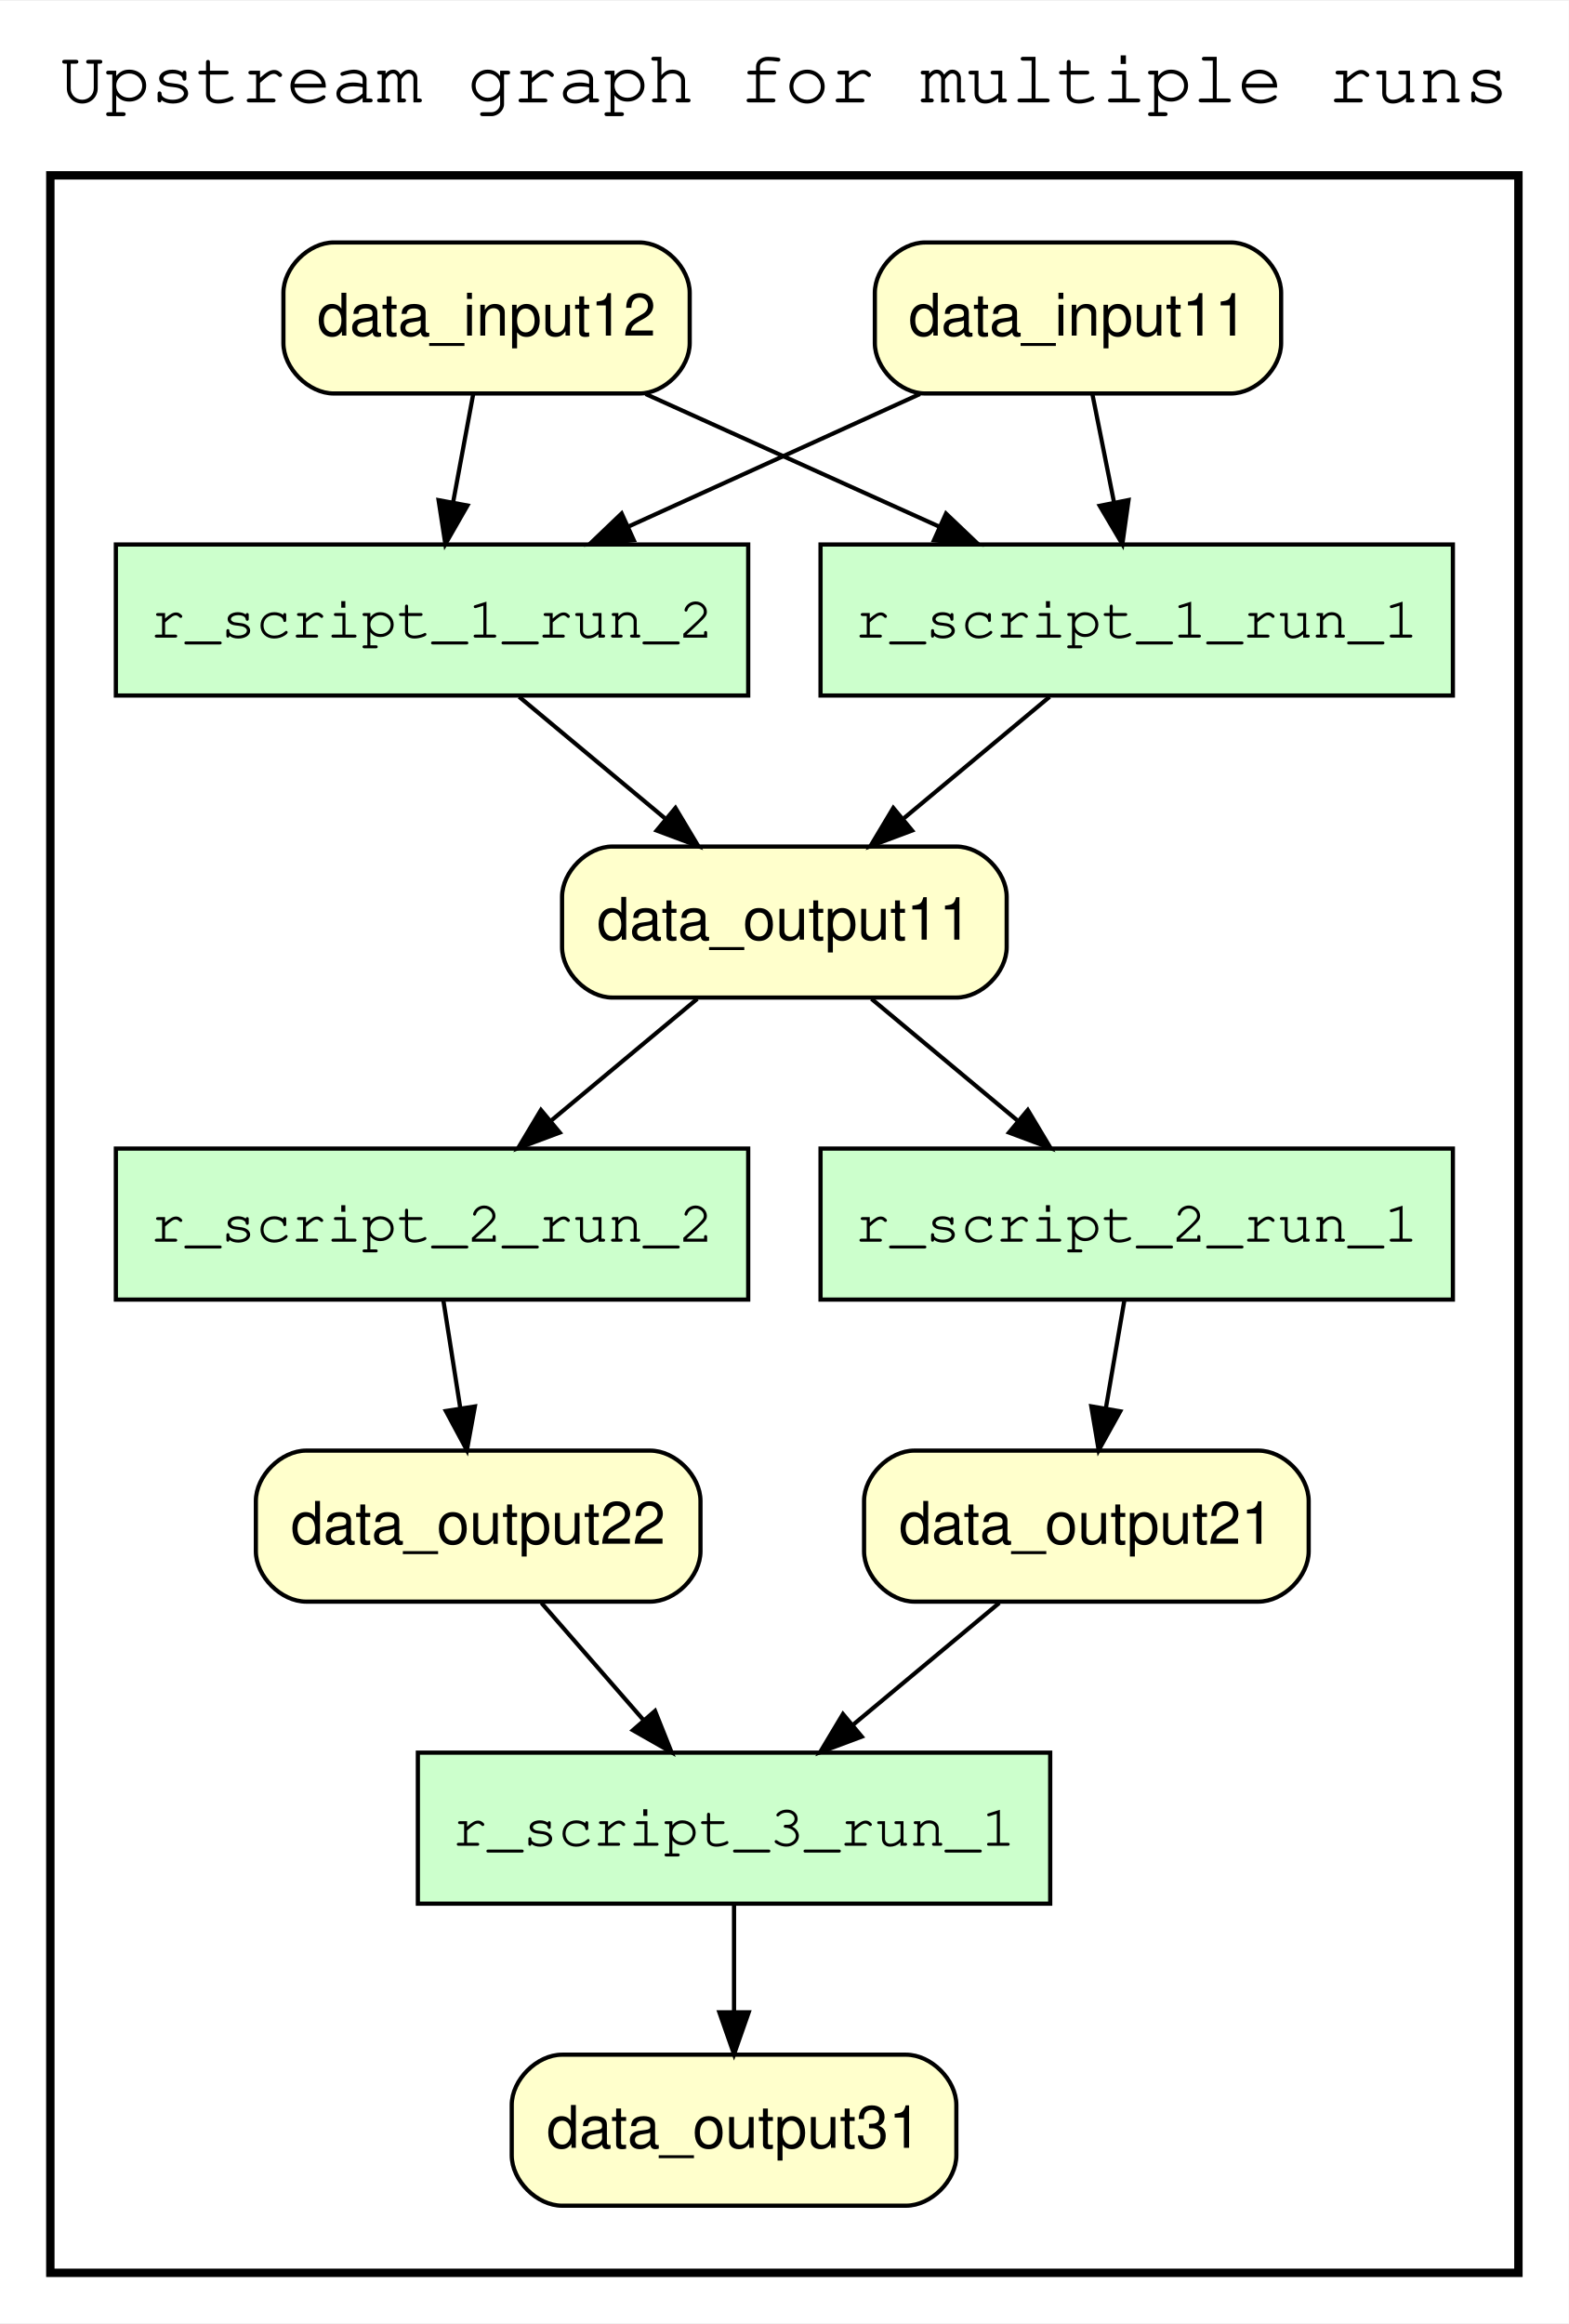
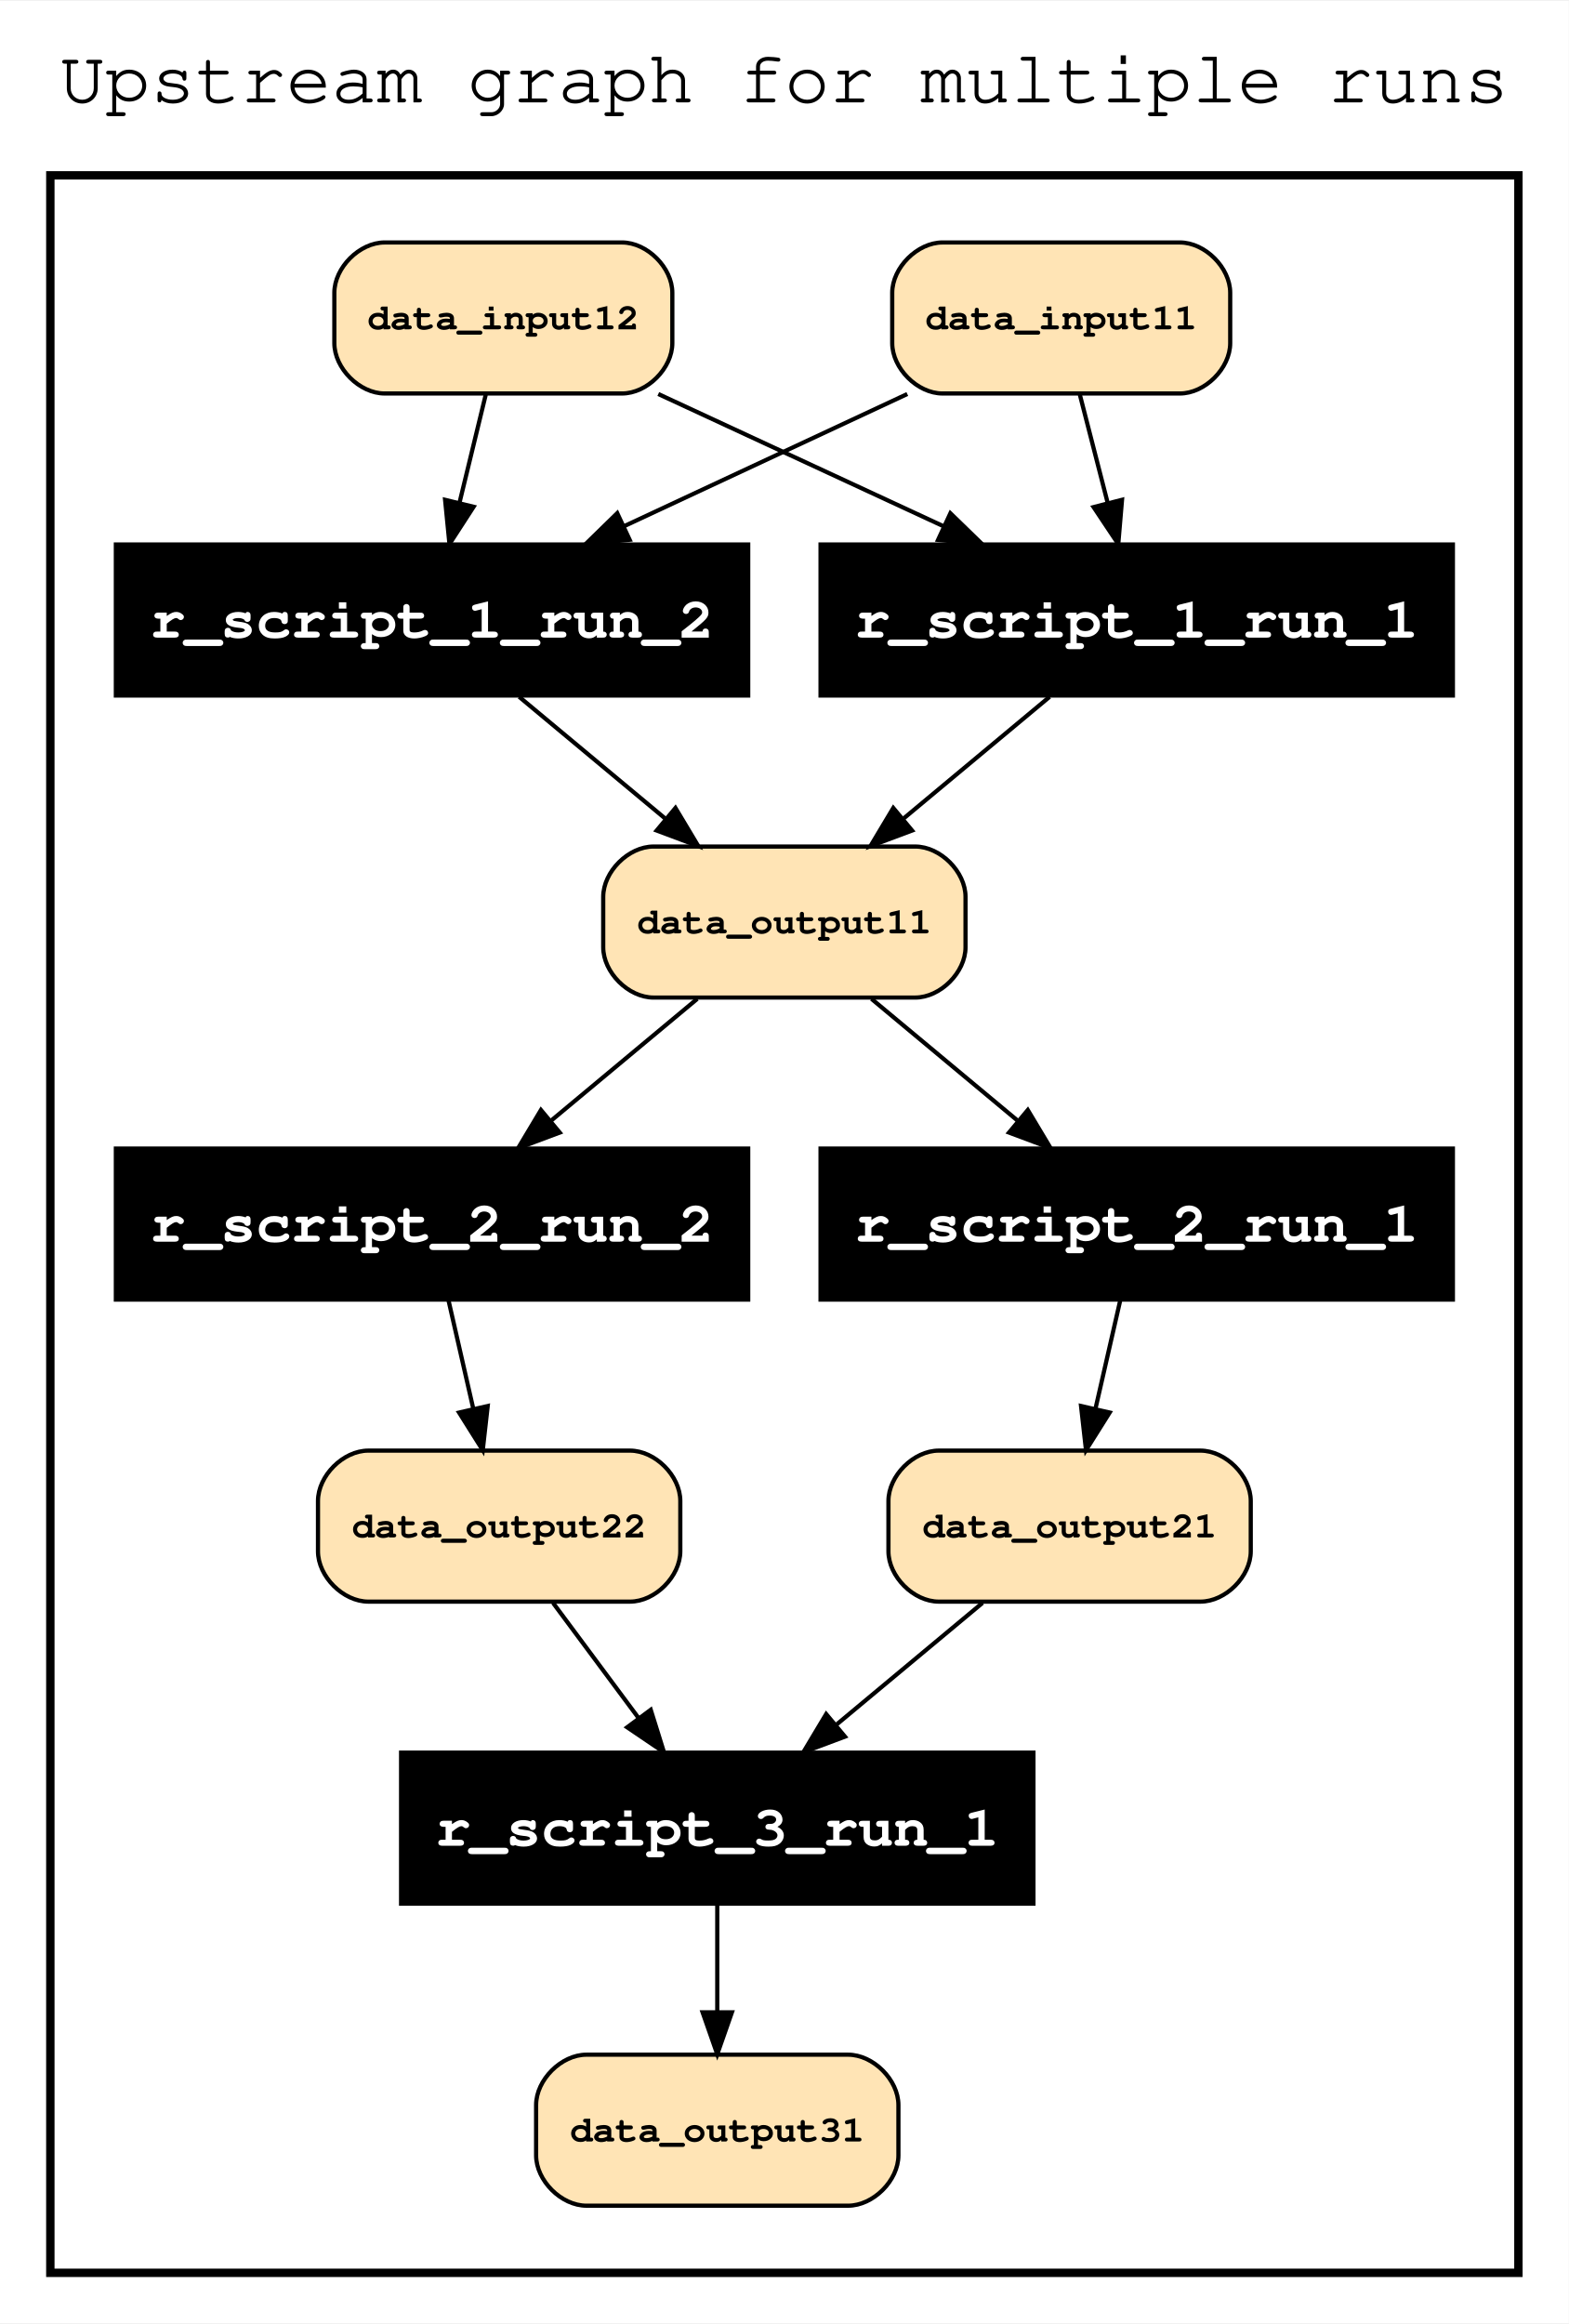
<svg xmlns="http://www.w3.org/2000/svg" width="374pt" height="554pt" viewBox="0.00 0.00 374.00 553.60">
  <g id="graph0" class="graph" transform="scale(1 1) rotate(0) translate(4 549.6)">
    <polygon fill="white" stroke="none" points="-4,4 -4,-549.6 370,-549.6 370,4 -4,4" />
    <text text-anchor="middle" x="183" y="-525.4" font-family="Courier,monospace" font-size="18.00">Upstream graph for multiple runs</text>
    <g id="clust1" class="cluster">
      <polygon fill="none" stroke="black" stroke-width="2" points="8,-8 8,-508 358,-508 358,-8 8,-8" />
    </g>
    <g id="clust2" class="cluster">
      <polygon fill="none" stroke="white" stroke-width="2" points="16,-16 16,-500 350,-500 350,-16 16,-16" />
    </g>
    <g id="node1" class="node">
-       <polygon fill="#ccffcc" stroke="black" points="174.378,-276 23.622,-276 23.622,-240 174.378,-240 174.378,-276" />
-       <text text-anchor="middle" x="99" y="-253.8" font-family="Courier,monospace" font-size="14.00">r_script_2_run_2</text>
+       <polygon fill="black" stroke="black" points="174.378,-276 23.622,-276 23.622,-240 174.378,-240 174.378,-276" />
+       <text text-anchor="middle" x="99" y="-253.8" font-family="Courier,monospace" font-weight="bold" font-size="14.00" fill="white">r_script_2_run_2</text>
    </g>
    <g id="node10" class="node">
-       <path fill="#ffffcc" stroke="black" d="M150.999,-204C150.999,-204 69.001,-204 69.001,-204 63.001,-204 57.001,-198 57.001,-192 57.001,-192 57.001,-180 57.001,-180 57.001,-174 63.001,-168 69.001,-168 69.001,-168 150.999,-168 150.999,-168 156.999,-168 162.999,-174 162.999,-180 162.999,-180 162.999,-192 162.999,-192 162.999,-198 156.999,-204 150.999,-204" />
-       <text text-anchor="middle" x="110" y="-181.8" font-family="Helvetica,sans-Serif" font-size="14.00">data_output22</text>
+       <path fill="#ffe4b5" stroke="black" d="M146.189,-204C146.189,-204 83.811,-204 83.811,-204 77.811,-204 71.811,-198 71.811,-192 71.811,-192 71.811,-180 71.811,-180 71.811,-174 77.811,-168 83.811,-168 83.811,-168 146.189,-168 146.189,-168 152.189,-168 158.189,-174 158.189,-180 158.189,-180 158.189,-192 158.189,-192 158.189,-198 152.189,-204 146.189,-204" />
+       <text text-anchor="middle" x="115" y="-183.3" font-family="Courier,monospace" font-weight="bold" font-size="9.00">data_output22</text>
    </g>
    <g id="edge12" class="edge">
-       <path fill="none" stroke="black" d="M101.719,-239.697C102.931,-231.983 104.388,-222.712 105.739,-214.112" />
-       <polygon fill="black" stroke="black" points="109.217,-214.526 107.312,-204.104 102.302,-213.44 109.217,-214.526" />
+       <path fill="none" stroke="black" d="M102.955,-239.697C104.718,-231.983 106.837,-222.712 108.803,-214.112" />
+       <polygon fill="black" stroke="black" points="112.274,-214.633 111.09,-204.104 105.45,-213.073 112.274,-214.633" />
    </g>
    <g id="node2" class="node">
-       <polygon fill="#ccffcc" stroke="black" points="342.378,-276 191.622,-276 191.622,-240 342.378,-240 342.378,-276" />
-       <text text-anchor="middle" x="267" y="-253.8" font-family="Courier,monospace" font-size="14.00">r_script_2_run_1</text>
+       <polygon fill="black" stroke="black" points="342.378,-276 191.622,-276 191.622,-240 342.378,-240 342.378,-276" />
+       <text text-anchor="middle" x="267" y="-253.8" font-family="Courier,monospace" font-weight="bold" font-size="14.00" fill="white">r_script_2_run_1</text>
    </g>
    <g id="node9" class="node">
-       <path fill="#ffffcc" stroke="black" d="M295.999,-204C295.999,-204 214.001,-204 214.001,-204 208.001,-204 202.001,-198 202.001,-192 202.001,-192 202.001,-180 202.001,-180 202.001,-174 208.001,-168 214.001,-168 214.001,-168 295.999,-168 295.999,-168 301.999,-168 307.999,-174 307.999,-180 307.999,-180 307.999,-192 307.999,-192 307.999,-198 301.999,-204 295.999,-204" />
-       <text text-anchor="middle" x="255" y="-181.8" font-family="Helvetica,sans-Serif" font-size="14.00">data_output21</text>
+       <path fill="#ffe4b5" stroke="black" d="M282.189,-204C282.189,-204 219.811,-204 219.811,-204 213.811,-204 207.811,-198 207.811,-192 207.811,-192 207.811,-180 207.811,-180 207.811,-174 213.811,-168 219.811,-168 219.811,-168 282.189,-168 282.189,-168 288.189,-168 294.189,-174 294.189,-180 294.189,-180 294.189,-192 294.189,-192 294.189,-198 288.189,-204 282.189,-204" />
+       <text text-anchor="middle" x="251" y="-183.3" font-family="Courier,monospace" font-weight="bold" font-size="9.00">data_output21</text>
    </g>
    <g id="edge11" class="edge">
-       <path fill="none" stroke="black" d="M264.034,-239.697C262.711,-231.983 261.122,-222.712 259.648,-214.112" />
-       <polygon fill="black" stroke="black" points="263.072,-213.369 257.932,-204.104 256.172,-214.552 263.072,-213.369" />
+       <path fill="none" stroke="black" d="M263.045,-239.697C261.282,-231.983 259.163,-222.712 257.197,-214.112" />
+       <polygon fill="black" stroke="black" points="260.55,-213.073 254.91,-204.104 253.726,-214.633 260.55,-213.073" />
    </g>
    <g id="node3" class="node">
-       <polygon fill="#ccffcc" stroke="black" points="174.378,-420 23.622,-420 23.622,-384 174.378,-384 174.378,-420" />
-       <text text-anchor="middle" x="99" y="-397.8" font-family="Courier,monospace" font-size="14.00">r_script_1_run_2</text>
+       <polygon fill="black" stroke="black" points="174.378,-420 23.622,-420 23.622,-384 174.378,-384 174.378,-420" />
+       <text text-anchor="middle" x="99" y="-397.8" font-family="Courier,monospace" font-weight="bold" font-size="14.00" fill="white">r_script_1_run_2</text>
    </g>
    <g id="node8" class="node">
-       <path fill="#ffffcc" stroke="black" d="M223.999,-348C223.999,-348 142.001,-348 142.001,-348 136.001,-348 130.001,-342 130.001,-336 130.001,-336 130.001,-324 130.001,-324 130.001,-318 136.001,-312 142.001,-312 142.001,-312 223.999,-312 223.999,-312 229.999,-312 235.999,-318 235.999,-324 235.999,-324 235.999,-336 235.999,-336 235.999,-342 229.999,-348 223.999,-348" />
-       <text text-anchor="middle" x="183" y="-325.8" font-family="Helvetica,sans-Serif" font-size="14.00">data_output11</text>
+       <path fill="#ffe4b5" stroke="black" d="M214.189,-348C214.189,-348 151.811,-348 151.811,-348 145.811,-348 139.811,-342 139.811,-336 139.811,-336 139.811,-324 139.811,-324 139.811,-318 145.811,-312 151.811,-312 151.811,-312 214.189,-312 214.189,-312 220.189,-312 226.189,-318 226.189,-324 226.189,-324 226.189,-336 226.189,-336 226.189,-342 220.189,-348 214.189,-348" />
+       <text text-anchor="middle" x="183" y="-327.3" font-family="Courier,monospace" font-weight="bold" font-size="9.00">data_output11</text>
    </g>
    <g id="edge10" class="edge">
      <path fill="none" stroke="black" d="M119.764,-383.697C130.241,-374.965 143.111,-364.24 154.5,-354.75" />
      <polygon fill="black" stroke="black" points="157.033,-357.195 162.475,-348.104 152.552,-351.817 157.033,-357.195" />
    </g>
    <g id="node4" class="node">
-       <polygon fill="#ccffcc" stroke="black" points="342.378,-420 191.622,-420 191.622,-384 342.378,-384 342.378,-420" />
-       <text text-anchor="middle" x="267" y="-397.8" font-family="Courier,monospace" font-size="14.00">r_script_1_run_1</text>
+       <polygon fill="black" stroke="black" points="342.378,-420 191.622,-420 191.622,-384 342.378,-384 342.378,-420" />
+       <text text-anchor="middle" x="267" y="-397.8" font-family="Courier,monospace" font-weight="bold" font-size="14.00" fill="white">r_script_1_run_1</text>
    </g>
    <g id="edge9" class="edge">
      <path fill="none" stroke="black" d="M246.236,-383.697C235.759,-374.965 222.889,-364.24 211.5,-354.75" />
      <polygon fill="black" stroke="black" points="213.448,-351.817 203.525,-348.104 208.967,-357.195 213.448,-351.817" />
    </g>
    <g id="node5" class="node">
-       <polygon fill="#ccffcc" stroke="black" points="246.378,-132 95.622,-132 95.622,-96 246.378,-96 246.378,-132" />
-       <text text-anchor="middle" x="171" y="-109.8" font-family="Courier,monospace" font-size="14.00">r_script_3_run_1</text>
+       <polygon fill="black" stroke="black" points="242.378,-132 91.622,-132 91.622,-96 242.378,-96 242.378,-132" />
+       <text text-anchor="middle" x="167" y="-109.8" font-family="Courier,monospace" font-weight="bold" font-size="14.00" fill="white">r_script_3_run_1</text>
    </g>
    <g id="node11" class="node">
-       <path fill="#ffffcc" stroke="black" d="M211.999,-60C211.999,-60 130.001,-60 130.001,-60 124.001,-60 118.001,-54 118.001,-48 118.001,-48 118.001,-36 118.001,-36 118.001,-30 124.001,-24 130.001,-24 130.001,-24 211.999,-24 211.999,-24 217.999,-24 223.999,-30 223.999,-36 223.999,-36 223.999,-48 223.999,-48 223.999,-54 217.999,-60 211.999,-60" />
-       <text text-anchor="middle" x="171" y="-37.8" font-family="Helvetica,sans-Serif" font-size="14.00">data_output31</text>
+       <path fill="#ffe4b5" stroke="black" d="M198.189,-60C198.189,-60 135.811,-60 135.811,-60 129.811,-60 123.811,-54 123.811,-48 123.811,-48 123.811,-36 123.811,-36 123.811,-30 129.811,-24 135.811,-24 135.811,-24 198.189,-24 198.189,-24 204.189,-24 210.189,-30 210.189,-36 210.189,-36 210.189,-48 210.189,-48 210.189,-54 204.189,-60 198.189,-60" />
+       <text text-anchor="middle" x="167" y="-39.3" font-family="Courier,monospace" font-weight="bold" font-size="9.00">data_output31</text>
    </g>
    <g id="edge13" class="edge">
-       <path fill="none" stroke="black" d="M171,-95.697C171,-87.983 171,-78.713 171,-70.112" />
-       <polygon fill="black" stroke="black" points="174.5,-70.104 171,-60.104 167.5,-70.104 174.5,-70.104" />
+       <path fill="none" stroke="black" d="M167,-95.697C167,-87.983 167,-78.713 167,-70.112" />
+       <polygon fill="black" stroke="black" points="170.5,-70.104 167,-60.104 163.5,-70.104 170.5,-70.104" />
    </g>
    <g id="node6" class="node">
-       <path fill="#ffffcc" stroke="black" d="M289.431,-492C289.431,-492 216.569,-492 216.569,-492 210.569,-492 204.569,-486 204.569,-480 204.569,-480 204.569,-468 204.569,-468 204.569,-462 210.569,-456 216.569,-456 216.569,-456 289.431,-456 289.431,-456 295.431,-456 301.431,-462 301.431,-468 301.431,-468 301.431,-480 301.431,-480 301.431,-486 295.431,-492 289.431,-492" />
-       <text text-anchor="middle" x="253" y="-469.8" font-family="Helvetica,sans-Serif" font-size="14.00">data_input11</text>
+       <path fill="#ffe4b5" stroke="black" d="M277.289,-492C277.289,-492 220.711,-492 220.711,-492 214.711,-492 208.711,-486 208.711,-480 208.711,-480 208.711,-468 208.711,-468 208.711,-462 214.711,-456 220.711,-456 220.711,-456 277.289,-456 277.289,-456 283.289,-456 289.289,-462 289.289,-468 289.289,-468 289.289,-480 289.289,-480 289.289,-486 283.289,-492 277.289,-492" />
+       <text text-anchor="middle" x="249" y="-471.3" font-family="Courier,monospace" font-weight="bold" font-size="9.00">data_input11</text>
    </g>
    <g id="edge6" class="edge">
-       <path fill="none" stroke="black" d="M215.327,-455.876C194.368,-446.349 168.095,-434.407 145.823,-424.283" />
-       <polygon fill="black" stroke="black" points="147.102,-421.02 136.55,-420.068 144.206,-427.393 147.102,-421.02" />
+       <path fill="none" stroke="black" d="M212.306,-455.876C191.982,-446.392 166.529,-434.513 144.898,-424.419" />
+       <polygon fill="black" stroke="black" points="146.117,-421.126 135.575,-420.068 143.157,-427.469 146.117,-421.126" />
    </g>
    <g id="edge5" class="edge">
-       <path fill="none" stroke="black" d="M256.461,-455.697C258.003,-447.983 259.858,-438.712 261.578,-430.112" />
-       <polygon fill="black" stroke="black" points="265.05,-430.597 263.579,-420.104 258.186,-429.224 265.05,-430.597" />
+       <path fill="none" stroke="black" d="M253.449,-455.697C255.455,-447.898 257.869,-438.509 260.101,-429.829" />
+       <polygon fill="black" stroke="black" points="263.501,-430.661 262.602,-420.104 256.722,-428.918 263.501,-430.661" />
    </g>
    <g id="node7" class="node">
-       <path fill="#ffffcc" stroke="black" d="M148.431,-492C148.431,-492 75.569,-492 75.569,-492 69.569,-492 63.569,-486 63.569,-480 63.569,-480 63.569,-468 63.569,-468 63.569,-462 69.569,-456 75.569,-456 75.569,-456 148.431,-456 148.431,-456 154.431,-456 160.431,-462 160.431,-468 160.431,-468 160.431,-480 160.431,-480 160.431,-486 154.431,-492 148.431,-492" />
-       <text text-anchor="middle" x="112" y="-469.8" font-family="Helvetica,sans-Serif" font-size="14.00">data_input12</text>
+       <path fill="#ffe4b5" stroke="black" d="M144.289,-492C144.289,-492 87.71,-492 87.71,-492 81.71,-492 75.71,-486 75.71,-480 75.71,-480 75.71,-468 75.71,-468 75.71,-462 81.71,-456 87.71,-456 87.71,-456 144.289,-456 144.289,-456 150.289,-456 156.289,-462 156.289,-468 156.289,-468 156.289,-480 156.289,-480 156.289,-486 150.289,-492 144.289,-492" />
+       <text text-anchor="middle" x="116" y="-471.3" font-family="Courier,monospace" font-weight="bold" font-size="9.00">data_input12</text>
    </g>
    <g id="edge4" class="edge">
-       <path fill="none" stroke="black" d="M108.787,-455.697C107.354,-447.983 105.632,-438.712 104.035,-430.112" />
-       <polygon fill="black" stroke="black" points="107.444,-429.297 102.177,-420.104 100.561,-430.575 107.444,-429.297" />
+       <path fill="none" stroke="black" d="M111.798,-455.697C109.904,-447.898 107.623,-438.509 105.516,-429.829" />
+       <polygon fill="black" stroke="black" points="108.915,-428.996 103.154,-420.104 102.113,-430.648 108.915,-428.996" />
    </g>
    <g id="edge3" class="edge">
-       <path fill="none" stroke="black" d="M149.917,-455.876C171.013,-446.349 197.456,-434.407 219.873,-424.283" />
-       <polygon fill="black" stroke="black" points="221.533,-427.374 229.206,-420.068 218.652,-420.994 221.533,-427.374" />
+       <path fill="none" stroke="black" d="M152.939,-455.876C173.49,-446.349 199.251,-434.407 221.089,-424.283" />
+       <polygon fill="black" stroke="black" points="222.581,-427.45 230.181,-420.068 219.637,-421.099 222.581,-427.45" />
    </g>
    <g id="edge8" class="edge">
      <path fill="none" stroke="black" d="M162.236,-311.697C151.759,-302.965 138.889,-292.24 127.5,-282.75" />
      <polygon fill="black" stroke="black" points="129.448,-279.817 119.525,-276.104 124.967,-285.195 129.448,-279.817" />
    </g>
    <g id="edge7" class="edge">
      <path fill="none" stroke="black" d="M203.764,-311.697C214.241,-302.965 227.111,-292.24 238.5,-282.75" />
      <polygon fill="black" stroke="black" points="241.033,-285.195 246.475,-276.104 236.552,-279.817 241.033,-285.195" />
    </g>
    <g id="edge2" class="edge">
-       <path fill="none" stroke="black" d="M234.236,-167.697C223.759,-158.965 210.889,-148.24 199.5,-138.75" />
-       <polygon fill="black" stroke="black" points="201.448,-135.817 191.525,-132.104 196.967,-141.195 201.448,-135.817" />
+       <path fill="none" stroke="black" d="M230.236,-167.697C219.759,-158.965 206.889,-148.24 195.5,-138.75" />
+       <polygon fill="black" stroke="black" points="197.448,-135.817 187.525,-132.104 192.967,-141.195 197.448,-135.817" />
    </g>
    <g id="edge1" class="edge">
-       <path fill="none" stroke="black" d="M125.079,-167.697C132.392,-159.305 141.31,-149.07 149.335,-139.861" />
-       <polygon fill="black" stroke="black" points="152.164,-141.943 156.095,-132.104 146.886,-137.344 152.164,-141.943" />
+       <path fill="none" stroke="black" d="M127.854,-167.697C134.025,-159.389 141.537,-149.277 148.324,-140.141" />
+       <polygon fill="black" stroke="black" points="151.14,-142.219 154.294,-132.104 145.521,-138.045 151.14,-142.219" />
    </g>
  </g>
</svg>
